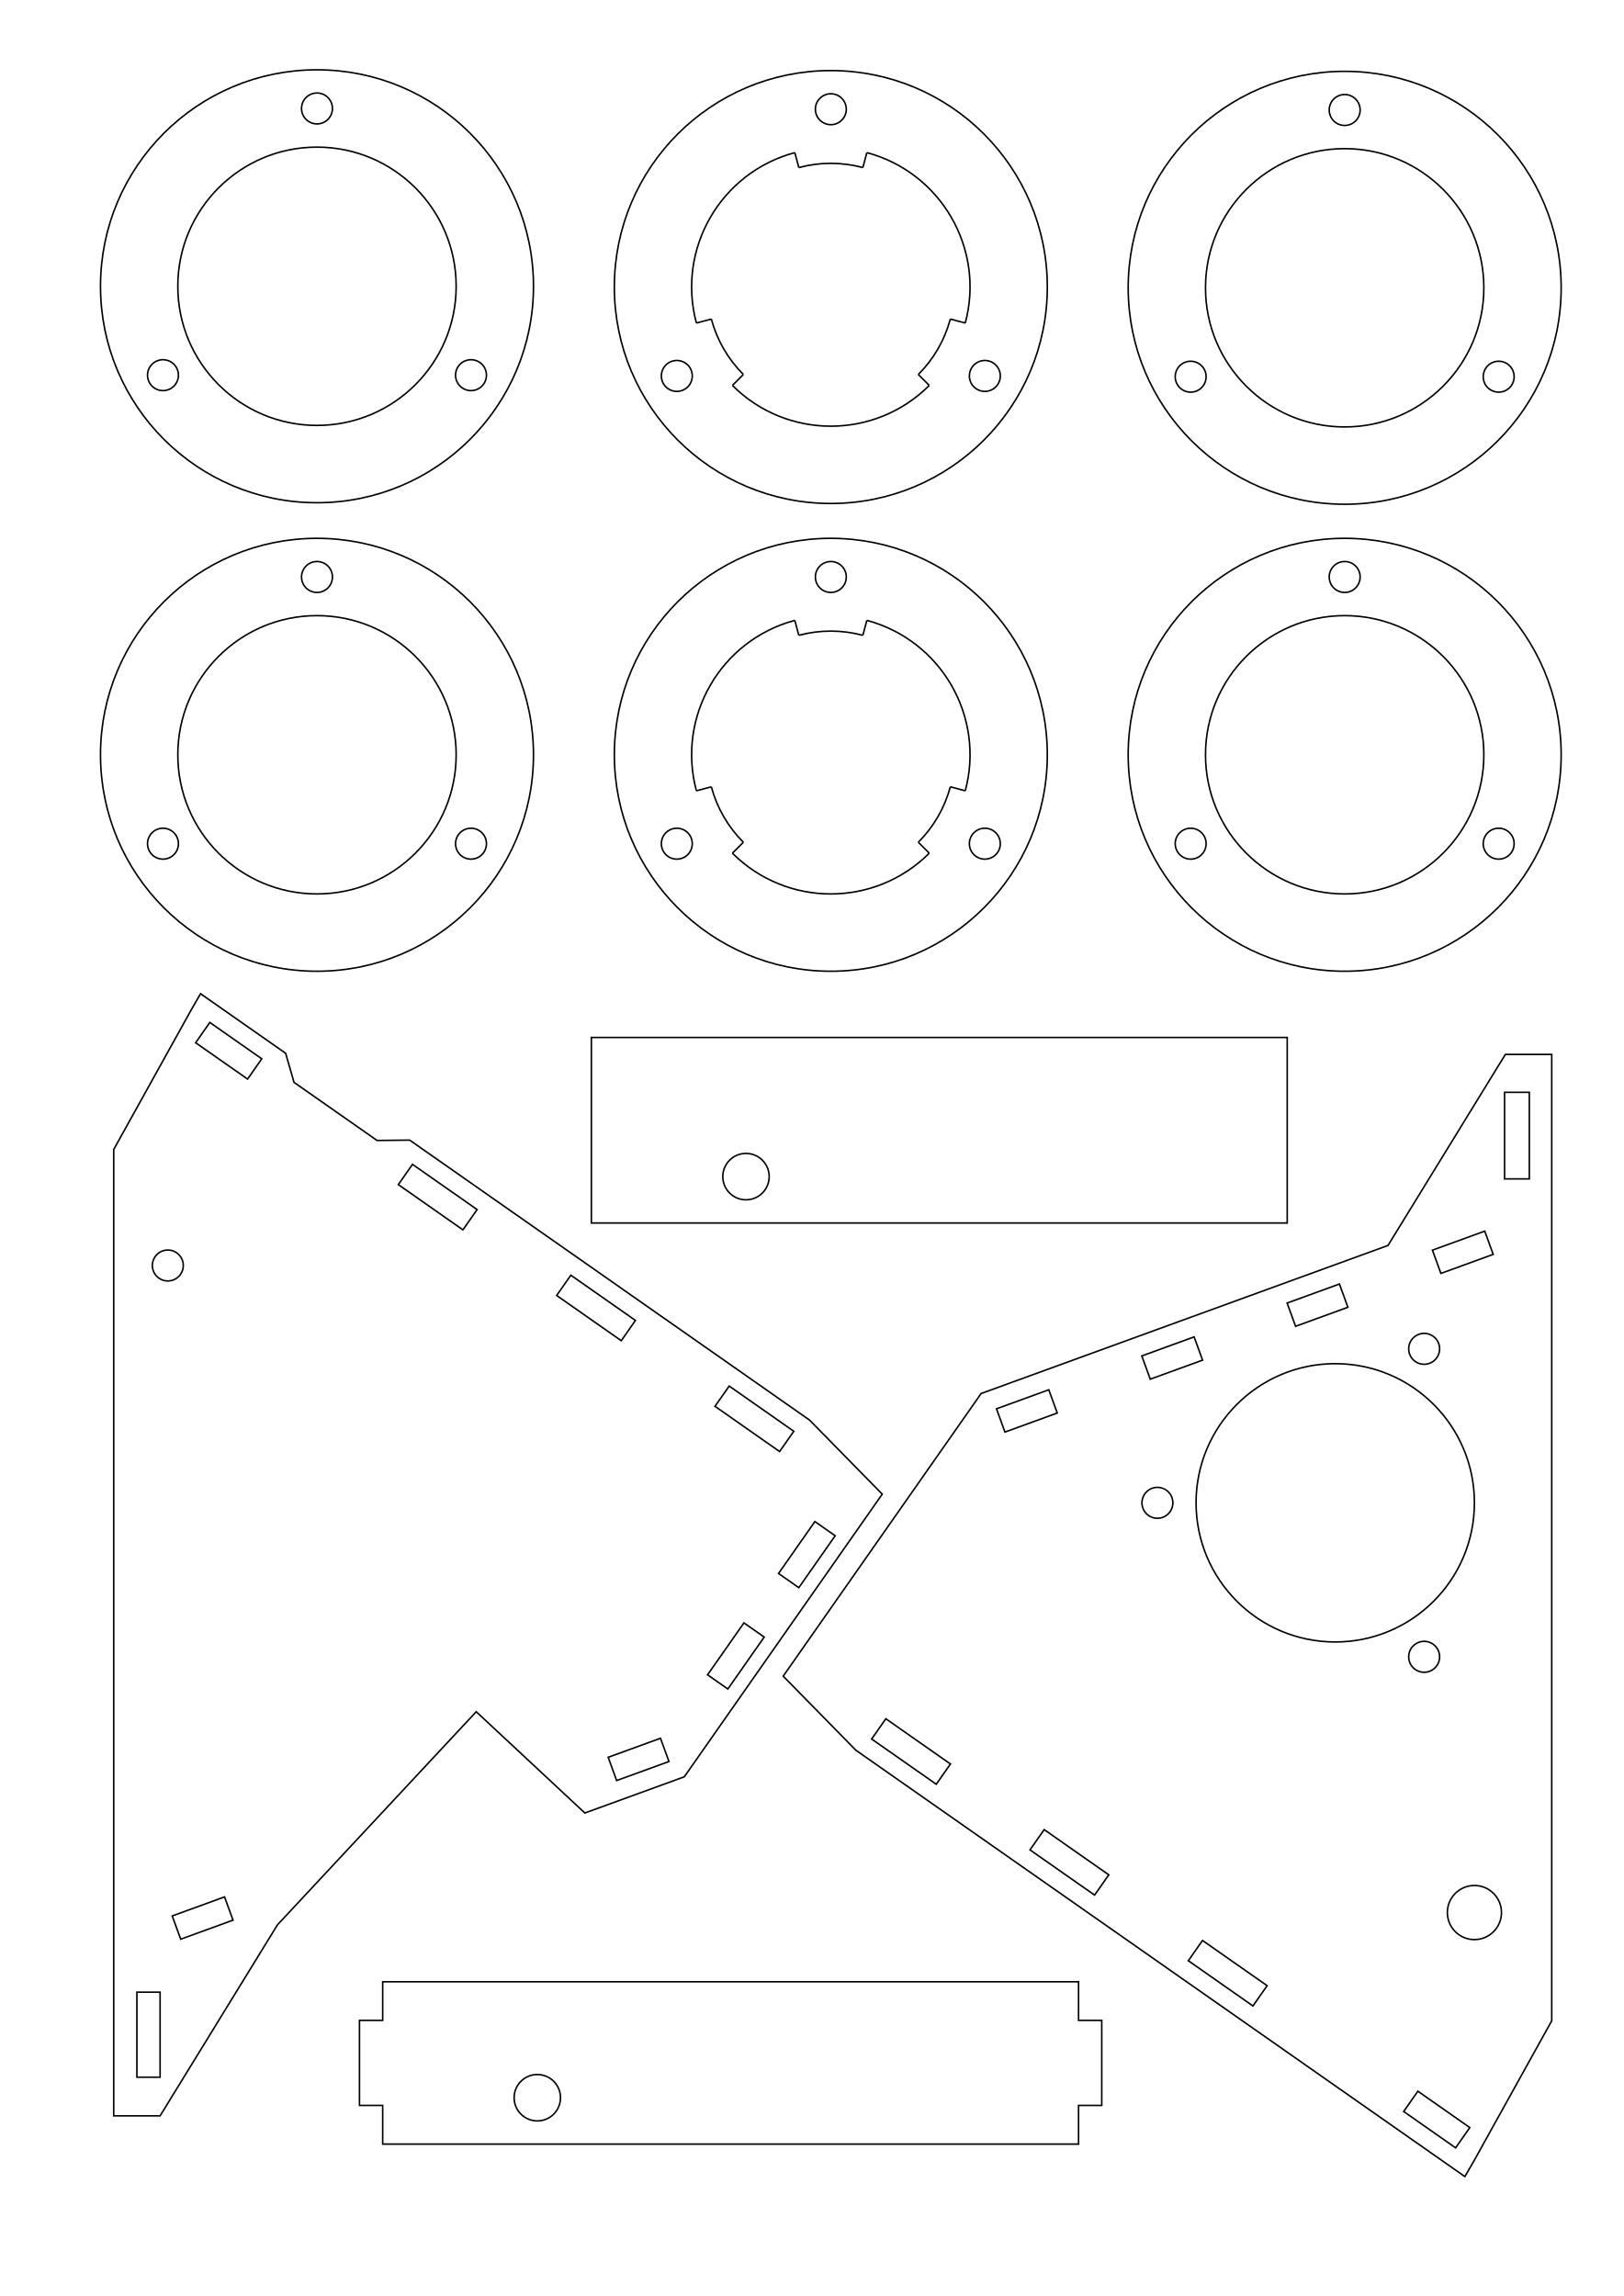
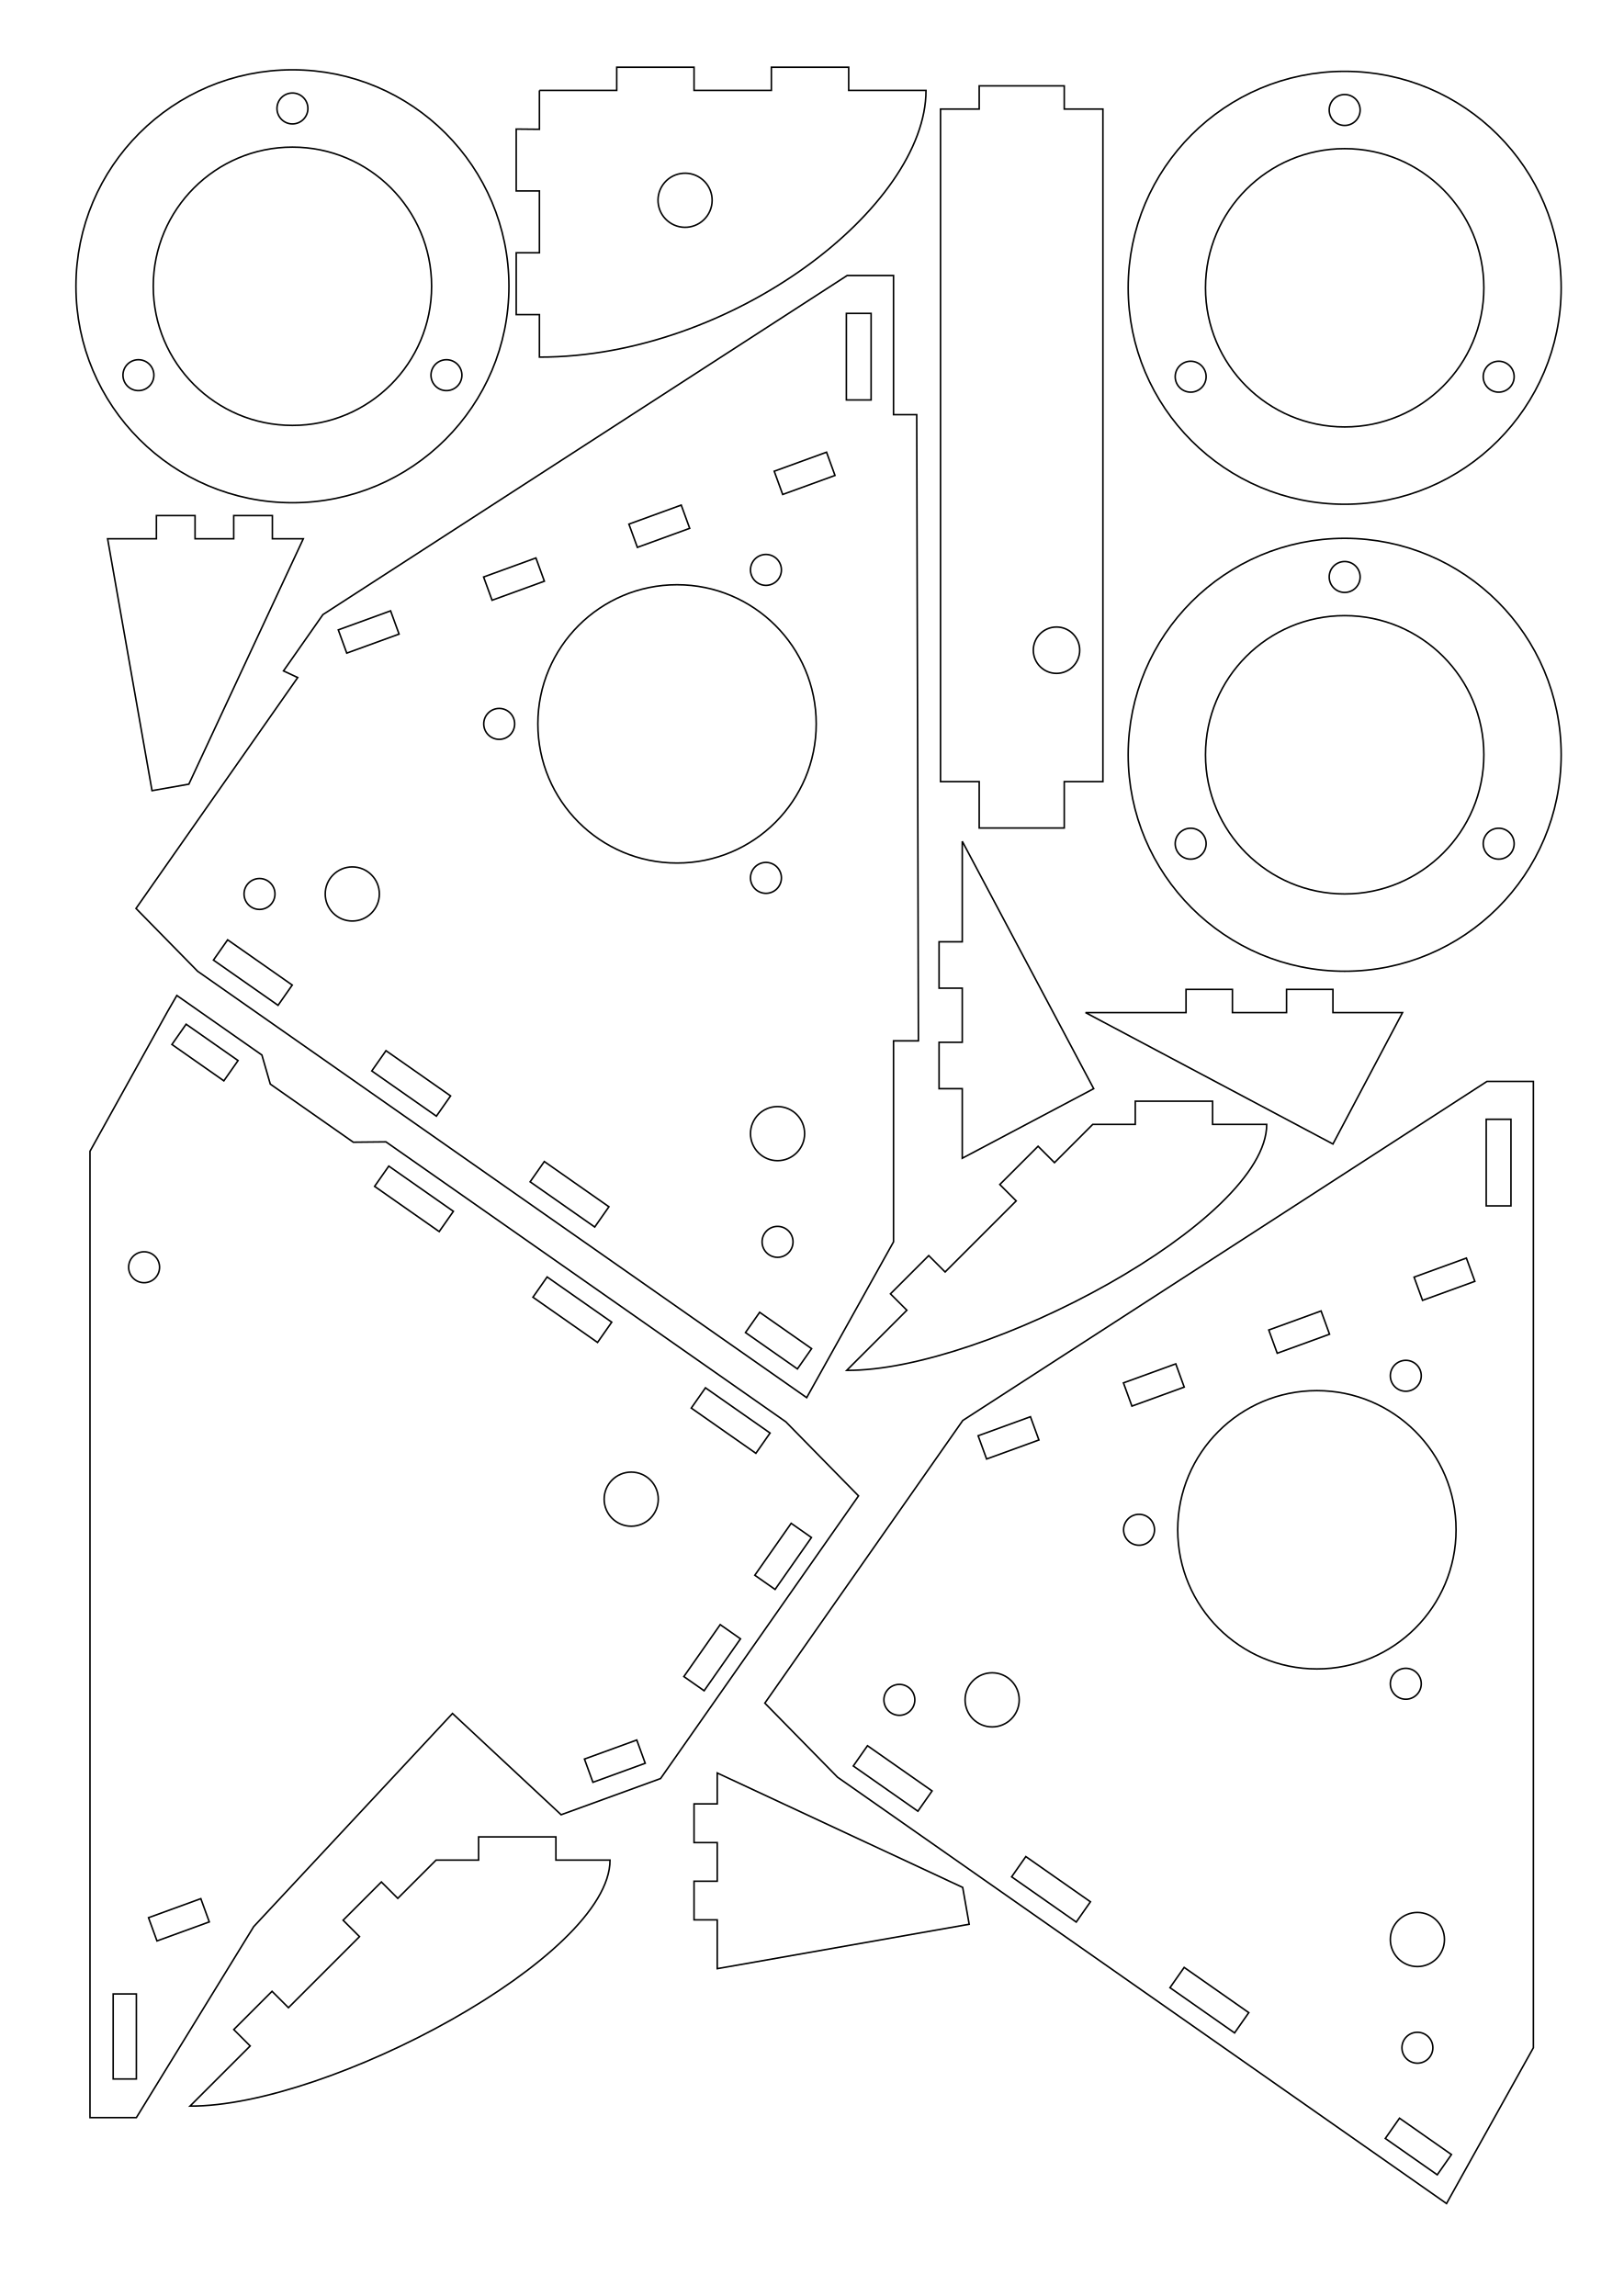
<svg xmlns="http://www.w3.org/2000/svg" width="210mm" height="297mm" viewBox="0 0 210 297" version="1.1" id="svg9619">
-   <defs id="defs9613" />
+   <defs id="defs9613">
+     </defs>
  <g id="layer1">
-     <g id="layer1-1" transform="translate(57.45489,-12.87068)">
-       <circle style="fill:none;stroke:#000000;stroke-width:0.2;stroke-miterlimit:4;stroke-dasharray:none;stroke-opacity:1" id="path839-7" cx="50" cy="50" r="28" />
-       <path id="path994-71" style="font-variation-settings:normal;opacity:1;vector-effect:none;fill:none;fill-opacity:1;stroke:#000000;stroke-width:0.2;stroke-linecap:butt;stroke-linejoin:miter;stroke-miterlimit:4;stroke-dasharray:none;stroke-dashoffset:0;stroke-opacity:1;stop-color:#000000;stop-opacity:1" d="m 29.081,59.768 a 2,2 0 0 1 2.732,0.732 2,2 0 0 1 -0.732,2.732 2,2 0 0 1 -2.732,-0.732 2,2 0 0 1 0.732,-2.732 z" />
-       <path id="path994-7-1" style="fill:none;stroke:#000000;stroke-width:0.2;stroke-miterlimit:4;stroke-dasharray:none;stroke-opacity:1" d="m 68.919,63.232 a 2,2 0 0 1 -0.732,-2.732 2,2 0 0 1 2.732,-0.732 2,2 0 0 1 0.732,2.732 2,2 0 0 1 -2.732,0.732 z" />
-       <path id="path994-3-5" style="fill:none;stroke:#000000;stroke-width:0.2;stroke-miterlimit:4;stroke-dasharray:none;stroke-opacity:1" d="m 52,27 a 2,2 0 0 1 -2,2 2,2 0 0 1 -2,-2 2,2 0 0 1 2,-2 2,2 0 0 1 2,2 z" />
-       <g id="g1136" style="stroke-width:0.2;stroke-miterlimit:4;stroke-dasharray:none">
-         <path id="path14-9" style="fill:none;stroke:#000000;stroke-width:0.2;stroke-miterlimit:4;stroke-dasharray:none;stroke-opacity:1" d="M 32.613,54.659 A 18,18 0 0 1 45.341,32.613" />
-         <path style="fill:none;stroke:#000000;stroke-width:0.2;stroke-miterlimit:4;stroke-dasharray:none;stop-color:#000000" id="path1123" d="m 45.859,34.545 a 16,16 0 0 1 8.282,0" />
-         <path style="fill:none;stroke:#000000;stroke-width:0.2;stroke-linecap:butt;stroke-linejoin:miter;stroke-miterlimit:4;stroke-dasharray:none;stroke-opacity:1" d="m 45.341,32.613 0.518,1.932" id="path1131" />
-       </g>
-       <g id="g1136-5" transform="rotate(120,49.99999,49.99999)" style="stroke-width:0.2;stroke-miterlimit:4;stroke-dasharray:none">
-         <path id="path14-6" style="fill:none;stroke:#000000;stroke-width:0.2;stroke-miterlimit:4;stroke-dasharray:none;stroke-opacity:1" d="M 32.613,54.659 A 18,18 0 0 1 45.341,32.613" />
-         <path style="fill:none;stroke:#000000;stroke-width:0.2;stroke-miterlimit:4;stroke-dasharray:none;stop-color:#000000" id="path1123-2" d="m 45.859,34.545 a 16,16 0 0 1 8.282,0" />
-         <path style="fill:none;stroke:#000000;stroke-width:0.2;stroke-linecap:butt;stroke-linejoin:miter;stroke-miterlimit:4;stroke-dasharray:none;stroke-opacity:1" d="m 45.341,32.613 0.518,1.932" id="path1131-9" />
-       </g>
-       <g id="g1136-1" transform="rotate(-120,49.99999,49.99999)" style="stroke-width:0.2;stroke-miterlimit:4;stroke-dasharray:none">
-         <path id="path14-2" style="fill:none;stroke:#000000;stroke-width:0.2;stroke-miterlimit:4;stroke-dasharray:none;stroke-opacity:1" d="M 32.613,54.659 A 18,18 0 0 1 45.341,32.613" />
-         <path style="fill:none;stroke:#000000;stroke-width:0.2;stroke-miterlimit:4;stroke-dasharray:none;stop-color:#000000" id="path1123-7" d="m 45.859,34.545 a 16,16 0 0 1 8.282,0" />
-         <path style="fill:none;stroke:#000000;stroke-width:0.2;stroke-linecap:butt;stroke-linejoin:miter;stroke-miterlimit:4;stroke-dasharray:none;stroke-opacity:1" d="m 45.341,32.613 0.518,1.932" id="path1131-0" />
-       </g>
-       <path style="fill:none;stroke:#000000;stroke-width:0.2;stroke-linecap:butt;stroke-linejoin:miter;stroke-miterlimit:4;stroke-dasharray:none;stroke-opacity:1" d="M 54.141,34.545 54.659,32.613" id="path1188" />
-       <path style="fill:none;stroke:#000000;stroke-width:0.2;stroke-linecap:butt;stroke-linejoin:miter;stroke-miterlimit:4;stroke-dasharray:none;stroke-opacity:1" d="m 61.314,61.314 1.414,1.414" id="path1190" />
-       <path style="fill:none;stroke:#000000;stroke-width:0.2;stroke-linecap:butt;stroke-linejoin:miter;stroke-miterlimit:4;stroke-dasharray:none;stroke-opacity:1" d="m 34.545,54.141 -1.932,0.518" id="path1192" />
-     </g>
-     <g id="layer1-0" transform="rotate(90,32.64019,156.8413)">
-       <path style="fill:none;stroke:#000000;stroke-width:0.2;stroke-linecap:butt;stroke-linejoin:miter;stroke-miterlimit:4;stroke-dasharray:none;stroke-opacity:1" d="M 10,23 H 34 V 113 H 10 Z" id="path1801" />
-       <circle style="fill:none;stroke:#000000;stroke-width:0.2;stroke-miterlimit:4;stroke-dasharray:none" id="path2182" cx="28" cy="93" r="3" />
-     </g>
-     <g id="layer1-8" transform="rotate(90,-41.92856,204.4227)">
-       <path style="fill:none;stroke:#000000;stroke-width:0.2;stroke-linecap:butt;stroke-linejoin:miter;stroke-miterlimit:4;stroke-dasharray:none;stroke-opacity:1" d="m 10,23 h 5 v -3 h 11 v 3 h 5 L 31,113 H 26 v 3 H 15 v -3 H 10 Z" id="path1801-5" />
-       <circle style="fill:none;stroke:#000000;stroke-width:0.2;stroke-miterlimit:4;stroke-dasharray:none" id="path2204" cx="25" cy="93" r="3" />
-     </g>
-     <g id="layer1-1-0" transform="translate(57.45489,47.6356)">
-       <circle style="fill:none;stroke:#000000;stroke-width:0.2;stroke-miterlimit:4;stroke-dasharray:none;stroke-opacity:1" id="path839-7-9" cx="50" cy="50" r="28" />
-       <path id="path994-71-6" style="font-variation-settings:normal;opacity:1;vector-effect:none;fill:none;fill-opacity:1;stroke:#000000;stroke-width:0.2;stroke-linecap:butt;stroke-linejoin:miter;stroke-miterlimit:4;stroke-dasharray:none;stroke-dashoffset:0;stroke-opacity:1;stop-color:#000000;stop-opacity:1" d="m 29.081,59.768 a 2,2 0 0 1 2.732,0.732 2,2 0 0 1 -0.732,2.732 2,2 0 0 1 -2.732,-0.732 2,2 0 0 1 0.732,-2.732 z" />
-       <path id="path994-7-1-3" style="fill:none;stroke:#000000;stroke-width:0.2;stroke-miterlimit:4;stroke-dasharray:none;stroke-opacity:1" d="m 68.919,63.232 a 2,2 0 0 1 -0.732,-2.732 2,2 0 0 1 2.732,-0.732 2,2 0 0 1 0.732,2.732 2,2 0 0 1 -2.732,0.732 z" />
-       <path id="path994-3-5-8" style="fill:none;stroke:#000000;stroke-width:0.2;stroke-miterlimit:4;stroke-dasharray:none;stroke-opacity:1" d="m 52,27 a 2,2 0 0 1 -2,2 2,2 0 0 1 -2,-2 2,2 0 0 1 2,-2 2,2 0 0 1 2,2 z" />
-       <g id="g1136-56" style="stroke-width:0.2;stroke-miterlimit:4;stroke-dasharray:none">
-         <path id="path14-9-1" style="fill:none;stroke:#000000;stroke-width:0.2;stroke-miterlimit:4;stroke-dasharray:none;stroke-opacity:1" d="M 32.613,54.659 A 18,18 0 0 1 45.341,32.613" />
-         <path style="fill:none;stroke:#000000;stroke-width:0.2;stroke-miterlimit:4;stroke-dasharray:none;stop-color:#000000" id="path1123-1" d="m 45.859,34.545 a 16,16 0 0 1 8.282,0" />
-         <path style="fill:none;stroke:#000000;stroke-width:0.2;stroke-linecap:butt;stroke-linejoin:miter;stroke-miterlimit:4;stroke-dasharray:none;stroke-opacity:1" d="m 45.341,32.613 0.518,1.932" id="path1131-5" />
-       </g>
-       <g id="g1136-5-9" transform="rotate(120,49.99999,49.99999)" style="stroke-width:0.2;stroke-miterlimit:4;stroke-dasharray:none">
-         <path id="path14-6-8" style="fill:none;stroke:#000000;stroke-width:0.2;stroke-miterlimit:4;stroke-dasharray:none;stroke-opacity:1" d="M 32.613,54.659 A 18,18 0 0 1 45.341,32.613" />
-         <path style="fill:none;stroke:#000000;stroke-width:0.2;stroke-miterlimit:4;stroke-dasharray:none;stop-color:#000000" id="path1123-2-4" d="m 45.859,34.545 a 16,16 0 0 1 8.282,0" />
-         <path style="fill:none;stroke:#000000;stroke-width:0.2;stroke-linecap:butt;stroke-linejoin:miter;stroke-miterlimit:4;stroke-dasharray:none;stroke-opacity:1" d="m 45.341,32.613 0.518,1.932" id="path1131-9-8" />
-       </g>
-       <g id="g1136-1-1" transform="rotate(-120,49.99999,49.99999)" style="stroke-width:0.2;stroke-miterlimit:4;stroke-dasharray:none">
-         <path id="path14-2-0" style="fill:none;stroke:#000000;stroke-width:0.2;stroke-miterlimit:4;stroke-dasharray:none;stroke-opacity:1" d="M 32.613,54.659 A 18,18 0 0 1 45.341,32.613" />
-         <path style="fill:none;stroke:#000000;stroke-width:0.2;stroke-miterlimit:4;stroke-dasharray:none;stop-color:#000000" id="path1123-7-3" d="m 45.859,34.545 a 16,16 0 0 1 8.282,0" />
-         <path style="fill:none;stroke:#000000;stroke-width:0.2;stroke-linecap:butt;stroke-linejoin:miter;stroke-miterlimit:4;stroke-dasharray:none;stroke-opacity:1" d="m 45.341,32.613 0.518,1.932" id="path1131-0-0" />
-       </g>
-       <path style="fill:none;stroke:#000000;stroke-width:0.2;stroke-linecap:butt;stroke-linejoin:miter;stroke-miterlimit:4;stroke-dasharray:none;stroke-opacity:1" d="M 54.141,34.545 54.659,32.613" id="path1188-4" />
-       <path style="fill:none;stroke:#000000;stroke-width:0.2;stroke-linecap:butt;stroke-linejoin:miter;stroke-miterlimit:4;stroke-dasharray:none;stroke-opacity:1" d="m 61.314,61.314 1.414,1.414" id="path1190-4" />
-       <path style="fill:none;stroke:#000000;stroke-width:0.2;stroke-linecap:butt;stroke-linejoin:miter;stroke-miterlimit:4;stroke-dasharray:none;stroke-opacity:1" d="m 34.545,54.141 -1.932,0.518" id="path1192-4" />
-     </g>
-     <g id="layer1-90-4" transform="translate(-9.00273,-12.96965)">
+     <path style="fill:none;stroke:#000000;stroke-width:0.2;stroke-linecap:butt;stroke-linejoin:miter;stroke-miterlimit:4;stroke-dasharray:none;stroke-opacity:1" d="m 19.662,102.276 -5.745,-32.585 h 6.311 v -3 h 5 v 3 h 5 v -3 h 5 v 3 h 4 L 24.424,101.436 Z" id="path7669-1" />
+     <g id="layer1-90-4" transform="translate(-12.17773,-12.96965)">
      <circle id="path14-76" cx="50" cy="50" style="fill:none;stroke:#000000;stroke-width:0.2;stroke-miterlimit:4;stroke-dasharray:none;stroke-opacity:1" r="18" />
      <circle style="fill:none;stroke:#000000;stroke-width:0.2;stroke-miterlimit:4;stroke-dasharray:none;stroke-opacity:1" id="path839-3" cx="50" cy="50" r="28" />
      <path id="path994-1" style="font-variation-settings:normal;opacity:1;vector-effect:none;fill:none;fill-opacity:1;stroke:#000000;stroke-width:0.2;stroke-linecap:butt;stroke-linejoin:miter;stroke-miterlimit:4;stroke-dasharray:none;stroke-dashoffset:0;stroke-opacity:1;stop-color:#000000;stop-opacity:1" d="m 29.081,59.768 a 2,2 0 0 1 2.732,0.732 2,2 0 0 1 -0.732,2.732 2,2 0 0 1 -2.732,-0.732 2,2 0 0 1 0.732,-2.732 z" />
      <path id="path994-7-7" style="fill:none;stroke:#000000;stroke-width:0.2;stroke-miterlimit:4;stroke-dasharray:none;stroke-opacity:1" d="m 68.919,63.232 a 2,2 0 0 1 -0.732,-2.732 2,2 0 0 1 2.732,-0.732 2,2 0 0 1 0.732,2.732 2,2 0 0 1 -2.732,0.732 z" />
      <path id="path994-3-59" style="fill:none;stroke:#000000;stroke-width:0.2;stroke-miterlimit:4;stroke-dasharray:none;stroke-opacity:1" d="m 52,27 a 2,2 0 0 1 -2,2 2,2 0 0 1 -2,-2 2,2 0 0 1 2,-2 2,2 0 0 1 2,2 z" />
    </g>
    <g id="layer1-90-4-6" transform="translate(123.9125,47.6356)">
      <circle id="path14-76-2" cx="50" cy="50" style="fill:none;stroke:#000000;stroke-width:0.2;stroke-miterlimit:4;stroke-dasharray:none;stroke-opacity:1" r="18" />
      <circle style="fill:none;stroke:#000000;stroke-width:0.2;stroke-miterlimit:4;stroke-dasharray:none;stroke-opacity:1" id="path839-3-1" cx="50" cy="50" r="28" />
      <path id="path994-1-7" style="font-variation-settings:normal;opacity:1;vector-effect:none;fill:none;fill-opacity:1;stroke:#000000;stroke-width:0.2;stroke-linecap:butt;stroke-linejoin:miter;stroke-miterlimit:4;stroke-dasharray:none;stroke-dashoffset:0;stroke-opacity:1;stop-color:#000000;stop-opacity:1" d="m 29.081,59.768 a 2,2 0 0 1 2.732,0.732 2,2 0 0 1 -0.732,2.732 2,2 0 0 1 -2.732,-0.732 2,2 0 0 1 0.732,-2.732 z" />
      <path id="path994-7-7-8" style="fill:none;stroke:#000000;stroke-width:0.2;stroke-miterlimit:4;stroke-dasharray:none;stroke-opacity:1" d="m 68.919,63.232 a 2,2 0 0 1 -0.732,-2.732 2,2 0 0 1 2.732,-0.732 2,2 0 0 1 0.732,2.732 2,2 0 0 1 -2.732,0.732 z" />
      <path id="path994-3-59-5" style="fill:none;stroke:#000000;stroke-width:0.2;stroke-miterlimit:4;stroke-dasharray:none;stroke-opacity:1" d="m 52,27 a 2,2 0 0 1 -2,2 2,2 0 0 1 -2,-2 2,2 0 0 1 2,-2 2,2 0 0 1 2,2 z" />
    </g>
-     <g id="layer1-90-4-7" transform="translate(-9.00273,47.6356)">
-       <circle id="path14-76-4" cx="50" cy="50" style="fill:none;stroke:#000000;stroke-width:0.2;stroke-miterlimit:4;stroke-dasharray:none;stroke-opacity:1" r="18" />
-       <circle style="fill:none;stroke:#000000;stroke-width:0.2;stroke-miterlimit:4;stroke-dasharray:none;stroke-opacity:1" id="path839-3-18" cx="50" cy="50" r="28" />
-       <path id="path994-1-5" style="font-variation-settings:normal;opacity:1;vector-effect:none;fill:none;fill-opacity:1;stroke:#000000;stroke-width:0.2;stroke-linecap:butt;stroke-linejoin:miter;stroke-miterlimit:4;stroke-dasharray:none;stroke-dashoffset:0;stroke-opacity:1;stop-color:#000000;stop-opacity:1" d="m 29.081,59.768 a 2,2 0 0 1 2.732,0.732 2,2 0 0 1 -0.732,2.732 2,2 0 0 1 -2.732,-0.732 2,2 0 0 1 0.732,-2.732 z" />
-       <path id="path994-7-7-9" style="fill:none;stroke:#000000;stroke-width:0.2;stroke-miterlimit:4;stroke-dasharray:none;stroke-opacity:1" d="m 68.919,63.232 a 2,2 0 0 1 -0.732,-2.732 2,2 0 0 1 2.732,-0.732 2,2 0 0 1 0.732,2.732 2,2 0 0 1 -2.732,0.732 z" />
-       <path id="path994-3-59-7" style="fill:none;stroke:#000000;stroke-width:0.2;stroke-miterlimit:4;stroke-dasharray:none;stroke-opacity:1" d="m 52,27 a 2,2 0 0 1 -2,2 2,2 0 0 1 -2,-2 2,2 0 0 1 2,-2 2,2 0 0 1 2,2 z" />
-     </g>
-     <g id="layer1-3" transform="rotate(-90,203.5452,112.8531)">
-       <path style="fill:none;stroke:#000000;stroke-width:0.2;stroke-linecap:butt;stroke-linejoin:miter;stroke-miterlimit:4;stroke-dasharray:none;stroke-opacity:1" d="M 100,110 H 55 L 36.981,100 34.845,98.767 89.998,20 99.578,10.602 136.14,36.203 155.293,88.825 180,104 v 6 z" id="path38-3" />
-       <circle style="opacity:0.989;fill:none;stroke:#000000;stroke-width:0.2;stroke-miterlimit:4;stroke-dasharray:none" id="path4695" cx="69" cy="100" r="3.5" />
-       <circle id="path14" cx="122" cy="82" style="fill:none;stroke:#000000;stroke-width:0.2;stroke-miterlimit:4;stroke-dasharray:none;stroke-opacity:1" r="18" />
-       <path id="path994" style="font-variation-settings:normal;vector-effect:none;fill:none;fill-opacity:1;stroke:#000000;stroke-width:0.2;stroke-linecap:butt;stroke-linejoin:miter;stroke-miterlimit:4;stroke-dasharray:none;stroke-dashoffset:0;stroke-opacity:1;stop-color:#000000" d="m 101.081,91.768 a 2,2 0 0 1 2.732,0.732 2,2 0 0 1 -0.732,2.732 2,2 0 0 1 -2.732,-0.732 2,2 0 0 1 0.732,-2.732 z" />
-       <path id="path994-7" style="fill:none;stroke:#000000;stroke-width:0.2;stroke-miterlimit:4;stroke-dasharray:none;stroke-opacity:1" d="m 140.919,95.232 a 2,2 0 0 1 -0.732,-2.732 2,2 0 0 1 2.732,-0.732 2,2 0 0 1 0.732,2.732 2,2 0 0 1 -2.732,0.732 z" />
-       <path id="path994-3" style="fill:none;stroke:#000000;stroke-width:0.2;stroke-miterlimit:4;stroke-dasharray:none;stroke-opacity:1" d="m 124,59 a 2,2 0 0 1 -2,2 2,2 0 0 1 -2,-2 2,2 0 0 1 2,-2 2,2 0 0 1 2,2 z" />
-       <rect id="rect346-3-8" width="7.2" height="3.2" x="81.771" y="-113.01" style="fill:none;fill-opacity:1;stroke:#000000;stroke-width:0.2;stroke-miterlimit:4;stroke-dasharray:none;stroke-opacity:1" transform="rotate(70)" />
-       <rect id="rect346-6-6" width="7.2" height="3.2" x="141.771" y="-113.01" style="fill:none;fill-opacity:1;stroke:#000000;stroke-width:0.2;stroke-miterlimit:4;stroke-dasharray:none;stroke-opacity:1" transform="rotate(70)" />
-       <rect id="rect346-3-5" width="7.2" height="3.2" x="101.771" y="-113.01" style="fill:none;fill-opacity:1;stroke:#000000;stroke-width:0.2;stroke-miterlimit:4;stroke-dasharray:none;stroke-opacity:1" transform="rotate(70)" />
-       <rect id="rect346-3-3" width="7.2" height="3.2" x="121.771" y="-113.01" style="fill:none;fill-opacity:1;stroke:#000000;stroke-width:0.2;stroke-miterlimit:4;stroke-dasharray:none;stroke-opacity:1" transform="rotate(70)" />
-       <rect style="fill:none;stroke:#000000;stroke-width:0.2;stroke-miterlimit:4;stroke-dasharray:none" id="rect1807-0" width="11.2" height="3.2" x="163.9" y="103.9" />
-       <rect style="fill:none;stroke:#000000;stroke-width:0.2;stroke-miterlimit:4;stroke-dasharray:none" id="rect7516-4" width="8.2" height="3.2" x="-57.804" y="87.551" transform="rotate(-55)" />
-       <rect style="fill:none;stroke:#000000;stroke-width:0.2;stroke-miterlimit:4;stroke-dasharray:none" id="rect7518-8" width="10.2" height="3.2" x="-25.804" y="87.551" transform="rotate(-55)" />
-       <rect style="fill:none;stroke:#000000;stroke-width:0.2;stroke-miterlimit:4;stroke-dasharray:none" id="rect7520-8" width="10.2" height="3.2" x="-0.804" y="87.551" transform="rotate(-55)" />
-       <rect style="fill:none;stroke:#000000;stroke-width:0.2;stroke-miterlimit:4;stroke-dasharray:none" id="rect7522-8" width="10.2" height="3.2" x="24.196" y="87.551" transform="rotate(-55)" />
-     </g>
    <g id="layer1-90-4-6-6" transform="translate(123.9125,-12.7717)">
      <circle id="path14-76-2-2" cx="50" cy="50" style="fill:none;stroke:#000000;stroke-width:0.2;stroke-miterlimit:4;stroke-dasharray:none;stroke-opacity:1" r="18" />
      <circle style="fill:none;stroke:#000000;stroke-width:0.2;stroke-miterlimit:4;stroke-dasharray:none;stroke-opacity:1" id="path839-3-1-9" cx="50" cy="50" r="28" />
      <path id="path994-1-7-1" style="font-variation-settings:normal;opacity:1;vector-effect:none;fill:none;fill-opacity:1;stroke:#000000;stroke-width:0.2;stroke-linecap:butt;stroke-linejoin:miter;stroke-miterlimit:4;stroke-dasharray:none;stroke-dashoffset:0;stroke-opacity:1;stop-color:#000000;stop-opacity:1" d="m 29.081,59.768 a 2,2 0 0 1 2.732,0.732 2,2 0 0 1 -0.732,2.732 2,2 0 0 1 -2.732,-0.732 2,2 0 0 1 0.732,-2.732 z" />
      <path id="path994-7-7-8-2" style="fill:none;stroke:#000000;stroke-width:0.2;stroke-miterlimit:4;stroke-dasharray:none;stroke-opacity:1" d="m 68.919,63.232 a 2,2 0 0 1 -0.732,-2.732 2,2 0 0 1 2.732,-0.732 2,2 0 0 1 0.732,2.732 2,2 0 0 1 -2.732,0.732 z" />
      <path id="path994-3-59-5-7" style="fill:none;stroke:#000000;stroke-width:0.2;stroke-miterlimit:4;stroke-dasharray:none;stroke-opacity:1" d="m 52,27 a 2,2 0 0 1 -2,2 2,2 0 0 1 -2,-2 2,2 0 0 1 2,-2 2,2 0 0 1 2,2 z" />
    </g>
-     <g id="layer1-6" transform="rotate(90,15.50375,109.2019)">
-       <path style="fill:none;stroke:#000000;stroke-width:0.2;stroke-linecap:butt;stroke-linejoin:miter;stroke-miterlimit:4;stroke-dasharray:none;stroke-opacity:1" d="M 100,110 H 55 L 36.981,100 34.845,98.767 42.548,87.765 46.31,86.678 53.827,75.942 53.782,71.722 89.998,20 l 9.58,-9.398 36.562,25.601 4.682,12.863 L 127.721,63.114 155.293,88.825 180,104 v 6 z" id="path38-7" />
-       <circle style="opacity:0.989;fill:none;stroke:#000000;stroke-width:0.2;stroke-miterlimit:4;stroke-dasharray:none;stroke-opacity:1" id="path2394-5" cx="70" cy="103" r="2" />
-       <rect id="rect346-3-35" width="7.2" height="3.2" x="81.771" y="-113.01" style="fill:none;fill-opacity:1;stroke:#000000;stroke-width:0.2;stroke-miterlimit:4;stroke-dasharray:none;stroke-opacity:1" transform="rotate(70)" />
-       <rect id="rect346-6-62" width="7.2" height="3.2" x="141.771" y="-113.01" style="fill:none;fill-opacity:1;stroke:#000000;stroke-width:0.2;stroke-miterlimit:4;stroke-dasharray:none;stroke-opacity:1" transform="rotate(70)" />
-       <rect style="fill:none;stroke:#000000;stroke-width:0.2;stroke-miterlimit:4;stroke-dasharray:none" id="rect7467-9" width="8.2" height="3.2" x="95.551" y="-46.531" transform="rotate(35)" />
-       <rect style="fill:none;stroke:#000000;stroke-width:0.2;stroke-miterlimit:4;stroke-dasharray:none" id="rect7469-1" width="8.2" height="3.2" x="111.551" y="-46.531" transform="rotate(35)" />
-       <rect style="fill:none;stroke:#000000;stroke-width:0.2;stroke-miterlimit:4;stroke-dasharray:none" id="rect7516-2" width="8.2" height="3.2" x="-57.804" y="87.551" transform="rotate(-55)" />
-       <rect style="fill:none;stroke:#000000;stroke-width:0.2;stroke-miterlimit:4;stroke-dasharray:none" id="rect7518-7" width="10.2" height="3.2" x="-25.804" y="87.551" transform="rotate(-55)" />
-       <rect style="fill:none;stroke:#000000;stroke-width:0.2;stroke-miterlimit:4;stroke-dasharray:none" id="rect7520-0" width="10.2" height="3.2" x="-0.804" y="87.551" transform="rotate(-55)" />
-       <rect style="fill:none;stroke:#000000;stroke-width:0.2;stroke-miterlimit:4;stroke-dasharray:none" id="rect7522-9" width="10.2" height="3.2" x="24.196" y="87.551" transform="rotate(-55)" />
-       <rect style="fill:none;stroke:#000000;stroke-width:0.2" id="rect112" width="11" height="3" x="164" y="104" />
+     <g id="layer1-5" transform="rotate(90,13.85643,107.7811)">
+       <path style="fill:none;stroke:#000000;stroke-width:0.2;stroke-linecap:butt;stroke-linejoin:miter;stroke-miterlimit:4;stroke-dasharray:none;stroke-opacity:1" d="M 100,110 H 55 L 36.981,100 34.845,98.767 42.548,87.765 46.31,86.678 53.827,75.942 53.782,71.722 89.998,20 l 9.58,-9.398 36.562,25.601 4.682,12.863 L 127.721,63.114 155.293,88.825 180,104 v 6 z" id="path38" />
+       <circle style="opacity:0.989;fill:none;stroke:#000000;stroke-width:0.2;stroke-miterlimit:4;stroke-dasharray:none;stroke-opacity:1" id="path2394" cx="70" cy="103" r="2" />
+       <rect id="rect346-3" width="7.2" height="3.2" x="81.771" y="-113.01" style="fill:none;fill-opacity:1;stroke:#000000;stroke-width:0.2;stroke-miterlimit:4;stroke-dasharray:none;stroke-opacity:1" transform="rotate(70)" />
+       <rect id="rect346-6" width="7.2" height="3.2" x="141.771" y="-113.01" style="fill:none;fill-opacity:1;stroke:#000000;stroke-width:0.2;stroke-miterlimit:4;stroke-dasharray:none;stroke-opacity:1" transform="rotate(70)" />
+       <rect style="fill:none;stroke:#000000;stroke-width:0.2;stroke-miterlimit:4;stroke-dasharray:none" id="rect7467" width="8.2" height="3.2" x="95.551" y="-46.531" transform="rotate(35)" />
+       <rect style="fill:none;stroke:#000000;stroke-width:0.2;stroke-miterlimit:4;stroke-dasharray:none" id="rect7469" width="8.2" height="3.2" x="111.551" y="-46.531" transform="rotate(35)" />
+       <rect style="fill:none;stroke:#000000;stroke-width:0.2;stroke-miterlimit:4;stroke-dasharray:none" id="rect7516" width="8.2" height="3.2" x="-57.804" y="87.551" transform="rotate(-55)" />
+       <rect style="fill:none;stroke:#000000;stroke-width:0.2;stroke-miterlimit:4;stroke-dasharray:none" id="rect7518" width="10.2" height="3.2" x="-25.804" y="87.551" transform="rotate(-55)" />
+       <rect style="fill:none;stroke:#000000;stroke-width:0.2;stroke-miterlimit:4;stroke-dasharray:none" id="rect7520" width="10.2" height="3.2" x="-0.804" y="87.551" transform="rotate(-55)" />
+       <rect style="fill:none;stroke:#000000;stroke-width:0.2;stroke-miterlimit:4;stroke-dasharray:none" id="rect7522" width="10.2" height="3.2" x="24.196" y="87.551" transform="rotate(-55)" />
+       <rect style="fill:none;stroke:#000000;stroke-width:0.2" id="rect112-6" width="11" height="3" x="164" y="104" />
+       <circle style="opacity:0.989;fill:none;stroke:#000000;stroke-width:0.2;stroke-miterlimit:4;stroke-dasharray:none" id="path4695-3" cx="100" cy="40" r="3.5" />
+       <path style="fill:none;stroke:#000000;stroke-width:0.265px;stroke-linecap:butt;stroke-linejoin:miter;stroke-opacity:1" d="M 99.168,16.419 Z" id="path149" />
    </g>
+     <g id="layer1-9" transform="rotate(-90,110.6018,105.0377)">
+       <path id="path38-1" style="fill:none;stroke:#000000;stroke-width:0.756;stroke-linecap:butt;stroke-linejoin:miter;stroke-miterlimit:4;stroke-dasharray:none;stroke-opacity:1" d="m 370.871,45.453 -30.721,30.137 -208.453,297.701 76.176,42.457 98.269,-10e-6 v 12.159 l 306.142,-0.821 v -11.339 l 68.031,10e-6 v -22.678 l -165.77,-256.242 -27.547,-19.289 -3.244,6.957 z" transform="scale(0.2645833)" />
+       <circle style="opacity:0.989;fill:none;stroke:#000000;stroke-width:0.2;stroke-miterlimit:4;stroke-dasharray:none" id="path4695-2" cx="69" cy="95" r="3.5" />
+       <circle id="path14-7" cx="122" cy="82" style="fill:none;stroke:#000000;stroke-width:0.2;stroke-miterlimit:4;stroke-dasharray:none;stroke-opacity:1" r="18" />
+       <path id="path994-0" style="font-variation-settings:normal;vector-effect:none;fill:none;fill-opacity:1;stroke:#000000;stroke-width:0.2;stroke-linecap:butt;stroke-linejoin:miter;stroke-miterlimit:4;stroke-dasharray:none;stroke-dashoffset:0;stroke-opacity:1;stop-color:#000000" d="m 101.081,91.768 a 2,2 0 0 1 2.732,0.732 2,2 0 0 1 -0.732,2.732 2,2 0 0 1 -2.732,-0.732 2,2 0 0 1 0.732,-2.732 z" />
+       <path id="path994-7-9" style="fill:none;stroke:#000000;stroke-width:0.2;stroke-miterlimit:4;stroke-dasharray:none;stroke-opacity:1" d="m 140.919,95.232 a 2,2 0 0 1 -0.732,-2.732 2,2 0 0 1 2.732,-0.732 2,2 0 0 1 0.732,2.732 2,2 0 0 1 -2.732,0.732 z" />
+       <path id="path994-3-3" style="fill:none;stroke:#000000;stroke-width:0.2;stroke-miterlimit:4;stroke-dasharray:none;stroke-opacity:1" d="m 124,59 a 2,2 0 0 1 -2,2 2,2 0 0 1 -2,-2 2,2 0 0 1 2,-2 2,2 0 0 1 2,2 z" />
+       <rect id="rect346-3-6" width="7.2" height="3.2" x="81.771" y="-113.01" style="fill:none;fill-opacity:1;stroke:#000000;stroke-width:0.2;stroke-miterlimit:4;stroke-dasharray:none;stroke-opacity:1" transform="rotate(70)" />
+       <rect id="rect346-6-0" width="7.2" height="3.2" x="141.771" y="-113.01" style="fill:none;fill-opacity:1;stroke:#000000;stroke-width:0.2;stroke-miterlimit:4;stroke-dasharray:none;stroke-opacity:1" transform="rotate(70)" />
+       <rect id="rect346-3-5-6" width="7.2" height="3.2" x="101.771" y="-113.01" style="fill:none;fill-opacity:1;stroke:#000000;stroke-width:0.2;stroke-miterlimit:4;stroke-dasharray:none;stroke-opacity:1" transform="rotate(70)" />
+       <rect id="rect346-3-3-2" width="7.2" height="3.2" x="121.771" y="-113.01" style="fill:none;fill-opacity:1;stroke:#000000;stroke-width:0.2;stroke-miterlimit:4;stroke-dasharray:none;stroke-opacity:1" transform="rotate(70)" />
+       <rect style="fill:none;stroke:#000000;stroke-width:0.2;stroke-miterlimit:4;stroke-dasharray:none" id="rect1807" width="11.2" height="3.2" x="163.9" y="103.9" />
+       <rect style="fill:none;stroke:#000000;stroke-width:0.2;stroke-miterlimit:4;stroke-dasharray:none" id="rect7516-6" width="8.2" height="3.2" x="-57.804" y="87.551" transform="rotate(-55)" />
+       <rect style="fill:none;stroke:#000000;stroke-width:0.2;stroke-miterlimit:4;stroke-dasharray:none" id="rect7518-1" width="10.2" height="3.2" x="-25.804" y="87.551" transform="rotate(-55)" />
+       <rect style="fill:none;stroke:#000000;stroke-width:0.2;stroke-miterlimit:4;stroke-dasharray:none" id="rect7520-87" width="10.2" height="3.2" x="-0.804" y="87.551" transform="rotate(-55)" />
+       <rect style="fill:none;stroke:#000000;stroke-width:0.2;stroke-miterlimit:4;stroke-dasharray:none" id="rect7522-92" width="10.2" height="3.2" x="24.196" y="87.551" transform="rotate(-55)" />
+       <circle style="opacity:0.989;fill:none;stroke:#000000;stroke-width:0.2;stroke-miterlimit:4;stroke-dasharray:none" id="path4695-3-0" cx="100" cy="40" r="3.5" />
+       <path id="path994-3-2" style="fill:none;stroke:#000000;stroke-width:0.2;stroke-miterlimit:4;stroke-dasharray:none;stroke-opacity:1" d="m 102,28 a 2,2 0 0 1 -2,2 2,2 0 0 1 -2,-2 2,2 0 0 1 2,-2 2,2 0 0 1 2,2 z" />
+       <path id="path994-3-6" style="fill:none;stroke:#000000;stroke-width:0.2;stroke-miterlimit:4;stroke-dasharray:none;stroke-opacity:1" d="m 57,95 a 2,2 0 0 1 -2,2 2,2 0 0 1 -2,-2 2,2 0 0 1 2,-2 2,2 0 0 1 2,2 z" />
+     </g>
+     <g id="layer1-37" transform="rotate(-90,204.1019,115.7836)">
+       <path style="fill:none;stroke:#000000;stroke-width:0.2;stroke-linecap:butt;stroke-linejoin:miter;stroke-miterlimit:4;stroke-dasharray:none;stroke-opacity:1" d="M 55,110 34.845,98.767 89.998,20 99.578,10.602 136.14,36.203 180,104 v 6 z" id="path38-5" />
+       <circle style="opacity:0.989;fill:none;stroke:#000000;stroke-width:0.2;stroke-miterlimit:4;stroke-dasharray:none" id="path4695-9" cx="69" cy="95" r="3.5" />
+       <circle id="path14-22" cx="122" cy="82" style="fill:none;stroke:#000000;stroke-width:0.2;stroke-miterlimit:4;stroke-dasharray:none;stroke-opacity:1" r="18" />
+       <path id="path994-8" style="font-variation-settings:normal;vector-effect:none;fill:none;fill-opacity:1;stroke:#000000;stroke-width:0.2;stroke-linecap:butt;stroke-linejoin:miter;stroke-miterlimit:4;stroke-dasharray:none;stroke-dashoffset:0;stroke-opacity:1;stop-color:#000000" d="m 101.081,91.768 a 2,2 0 0 1 2.732,0.732 2,2 0 0 1 -0.732,2.732 2,2 0 0 1 -2.732,-0.732 2,2 0 0 1 0.732,-2.732 z" />
+       <path id="path994-7-97" style="fill:none;stroke:#000000;stroke-width:0.2;stroke-miterlimit:4;stroke-dasharray:none;stroke-opacity:1" d="m 140.919,95.232 a 2,2 0 0 1 -0.732,-2.732 2,2 0 0 1 2.732,-0.732 2,2 0 0 1 0.732,2.732 2,2 0 0 1 -2.732,0.732 z" />
+       <path id="path994-3-36" style="fill:none;stroke:#000000;stroke-width:0.2;stroke-miterlimit:4;stroke-dasharray:none;stroke-opacity:1" d="m 124,59 a 2,2 0 0 1 -2,2 2,2 0 0 1 -2,-2 2,2 0 0 1 2,-2 2,2 0 0 1 2,2 z" />
+       <rect id="rect346-3-1" width="7.2" height="3.2" x="81.771" y="-113.01" style="fill:none;fill-opacity:1;stroke:#000000;stroke-width:0.2;stroke-miterlimit:4;stroke-dasharray:none;stroke-opacity:1" transform="rotate(70)" />
+       <rect id="rect346-6-2" width="7.2" height="3.2" x="141.771" y="-113.01" style="fill:none;fill-opacity:1;stroke:#000000;stroke-width:0.2;stroke-miterlimit:4;stroke-dasharray:none;stroke-opacity:1" transform="rotate(70)" />
+       <rect id="rect346-3-5-9" width="7.2" height="3.2" x="101.771" y="-113.01" style="fill:none;fill-opacity:1;stroke:#000000;stroke-width:0.2;stroke-miterlimit:4;stroke-dasharray:none;stroke-opacity:1" transform="rotate(70)" />
+       <rect id="rect346-3-3-3" width="7.2" height="3.2" x="121.771" y="-113.01" style="fill:none;fill-opacity:1;stroke:#000000;stroke-width:0.2;stroke-miterlimit:4;stroke-dasharray:none;stroke-opacity:1" transform="rotate(70)" />
+       <rect style="fill:none;stroke:#000000;stroke-width:0.2;stroke-miterlimit:4;stroke-dasharray:none" id="rect1807-1" width="11.2" height="3.2" x="163.9" y="103.9" />
+       <rect style="fill:none;stroke:#000000;stroke-width:0.2;stroke-miterlimit:4;stroke-dasharray:none" id="rect7516-9" width="8.2" height="3.2" x="-57.804" y="87.551" transform="rotate(-55)" />
+       <rect style="fill:none;stroke:#000000;stroke-width:0.2;stroke-miterlimit:4;stroke-dasharray:none" id="rect7518-4" width="10.2" height="3.2" x="-25.804" y="87.551" transform="rotate(-55)" />
+       <rect style="fill:none;stroke:#000000;stroke-width:0.2;stroke-miterlimit:4;stroke-dasharray:none" id="rect7520-7" width="10.2" height="3.2" x="-0.804" y="87.551" transform="rotate(-55)" />
+       <rect style="fill:none;stroke:#000000;stroke-width:0.2;stroke-miterlimit:4;stroke-dasharray:none" id="rect7522-84" width="10.2" height="3.2" x="24.196" y="87.551" transform="rotate(-55)" />
+       <circle style="opacity:0.989;fill:none;stroke:#000000;stroke-width:0.2;stroke-miterlimit:4;stroke-dasharray:none" id="path4695-3-5" cx="100" cy="40" r="3.5" />
+       <path id="path994-3-2-0" style="fill:none;stroke:#000000;stroke-width:0.2;stroke-miterlimit:4;stroke-dasharray:none;stroke-opacity:1" d="m 102,28 a 2,2 0 0 1 -2,2 2,2 0 0 1 -2,-2 2,2 0 0 1 2,-2 2,2 0 0 1 2,2 z" />
+       <path id="path994-3-6-3" style="fill:none;stroke:#000000;stroke-width:0.2;stroke-miterlimit:4;stroke-dasharray:none;stroke-opacity:1" d="m 57,95 a 2,2 0 0 1 -2,2 2,2 0 0 1 -2,-2 2,2 0 0 1 2,-2 2,2 0 0 1 2,2 z" />
+     </g>
+     <g id="layer1-61" transform="translate(111.6435,-8.89294)">
+       <path style="fill:none;stroke:#000000;stroke-width:0.2;stroke-linecap:butt;stroke-linejoin:miter;stroke-miterlimit:4;stroke-dasharray:none;stroke-opacity:1" d="m 10,23 h 5 v -3 h 11 v 3 h 5 V 110 h -5 v 6 H 15 v -6 h -5 z" id="path1801-55" />
+       <circle style="fill:none;stroke:#000000;stroke-width:0.2;stroke-miterlimit:4;stroke-dasharray:none" id="path2204-4" cx="25" cy="93" r="3" />
+     </g>
+     <g id="layer1-65" transform="matrix(0,1,1,0,49.76432,-8.303323)">
+       <circle style="opacity:0.989;fill:none;stroke:#000000;stroke-width:0.2;stroke-miterlimit:4;stroke-dasharray:none" id="path4695-3-6" cx="5.744" cy="51.436" r="3.5" transform="rotate(-35)" />
+       <path style="fill:none;stroke:#000000;stroke-width:0.2;stroke-linecap:butt;stroke-linejoin:miter;stroke-miterlimit:4;stroke-dasharray:none;stroke-opacity:1" d="m 20,20 v 10 h -3 v 10 h 3 v 10 h -3 v 10 h 3 v 10 c 15,0 34.5,-25 34.5,-50 H 49 v -3 h -8 v 3 h -8 v -3 h -8 l 0.03,3 H 20 v 0" id="path151" />
+     </g>
+     <path style="fill:none;stroke:#000000;stroke-width:0.2;stroke-linecap:butt;stroke-linejoin:miter;stroke-miterlimit:4;stroke-dasharray:none;stroke-opacity:1" d="m 125.348,248.912 -32.585,5.745 v -6.311 h -3 v -5 h 3 v -5 h -3 v -5 h 3 v -4 l 31.746,14.803 z" id="path7669" />
+     <path style="fill:none;stroke:#000000;stroke-width:0.2;stroke-linecap:butt;stroke-linejoin:miter;stroke-miterlimit:4;stroke-dasharray:none;stroke-opacity:1" d="m 124.453,149.826 17,-9 -17,-32 v 13 h -3 v 6 h 3 v 7 h -3 v 6 h 3 z" id="path4480" />
+     <path style="fill:none;stroke:#000000;stroke-width:0.2;stroke-linecap:butt;stroke-linejoin:miter;stroke-miterlimit:4;stroke-dasharray:none;stroke-opacity:1" d="m 181.394,130.985 -9,17 -32,-17 h 13 v -3 h 6 v 3 h 7 v -3 h 6 v 3 z" id="path4480-7" />
+     <path style="fill:none;stroke:#000000;stroke-width:0.2;stroke-linecap:butt;stroke-linejoin:miter;stroke-miterlimit:4;stroke-dasharray:none;stroke-opacity:1" d="m 24.577,272.434 7.778,-7.778 -2.121,-2.121 4.95,-4.95 2.121,2.121 9.192,-9.192 -2.121,-2.121 4.95,-4.95 2.121,2.121 4.95,-4.95 h 5.5 v -3 h 10 v 3 h 7 c 0,12.489 -36.5,31.919 -54.32,31.82 z" id="path4524" />
+     <path style="fill:none;stroke:#000000;stroke-width:0.2;stroke-linecap:butt;stroke-linejoin:miter;stroke-miterlimit:4;stroke-dasharray:none;stroke-opacity:1" d="m 109.509,177.265 7.778,-7.778 -2.121,-2.121 4.95,-4.95 2.121,2.121 9.192,-9.192 -2.121,-2.121 4.95,-4.95 2.121,2.121 4.95,-4.95 h 5.5 v -3 h 10 v 3 h 7 c 0,12.489 -36.5,31.919 -54.32,31.82 z" id="path4524-0" />
  </g>
</svg>
